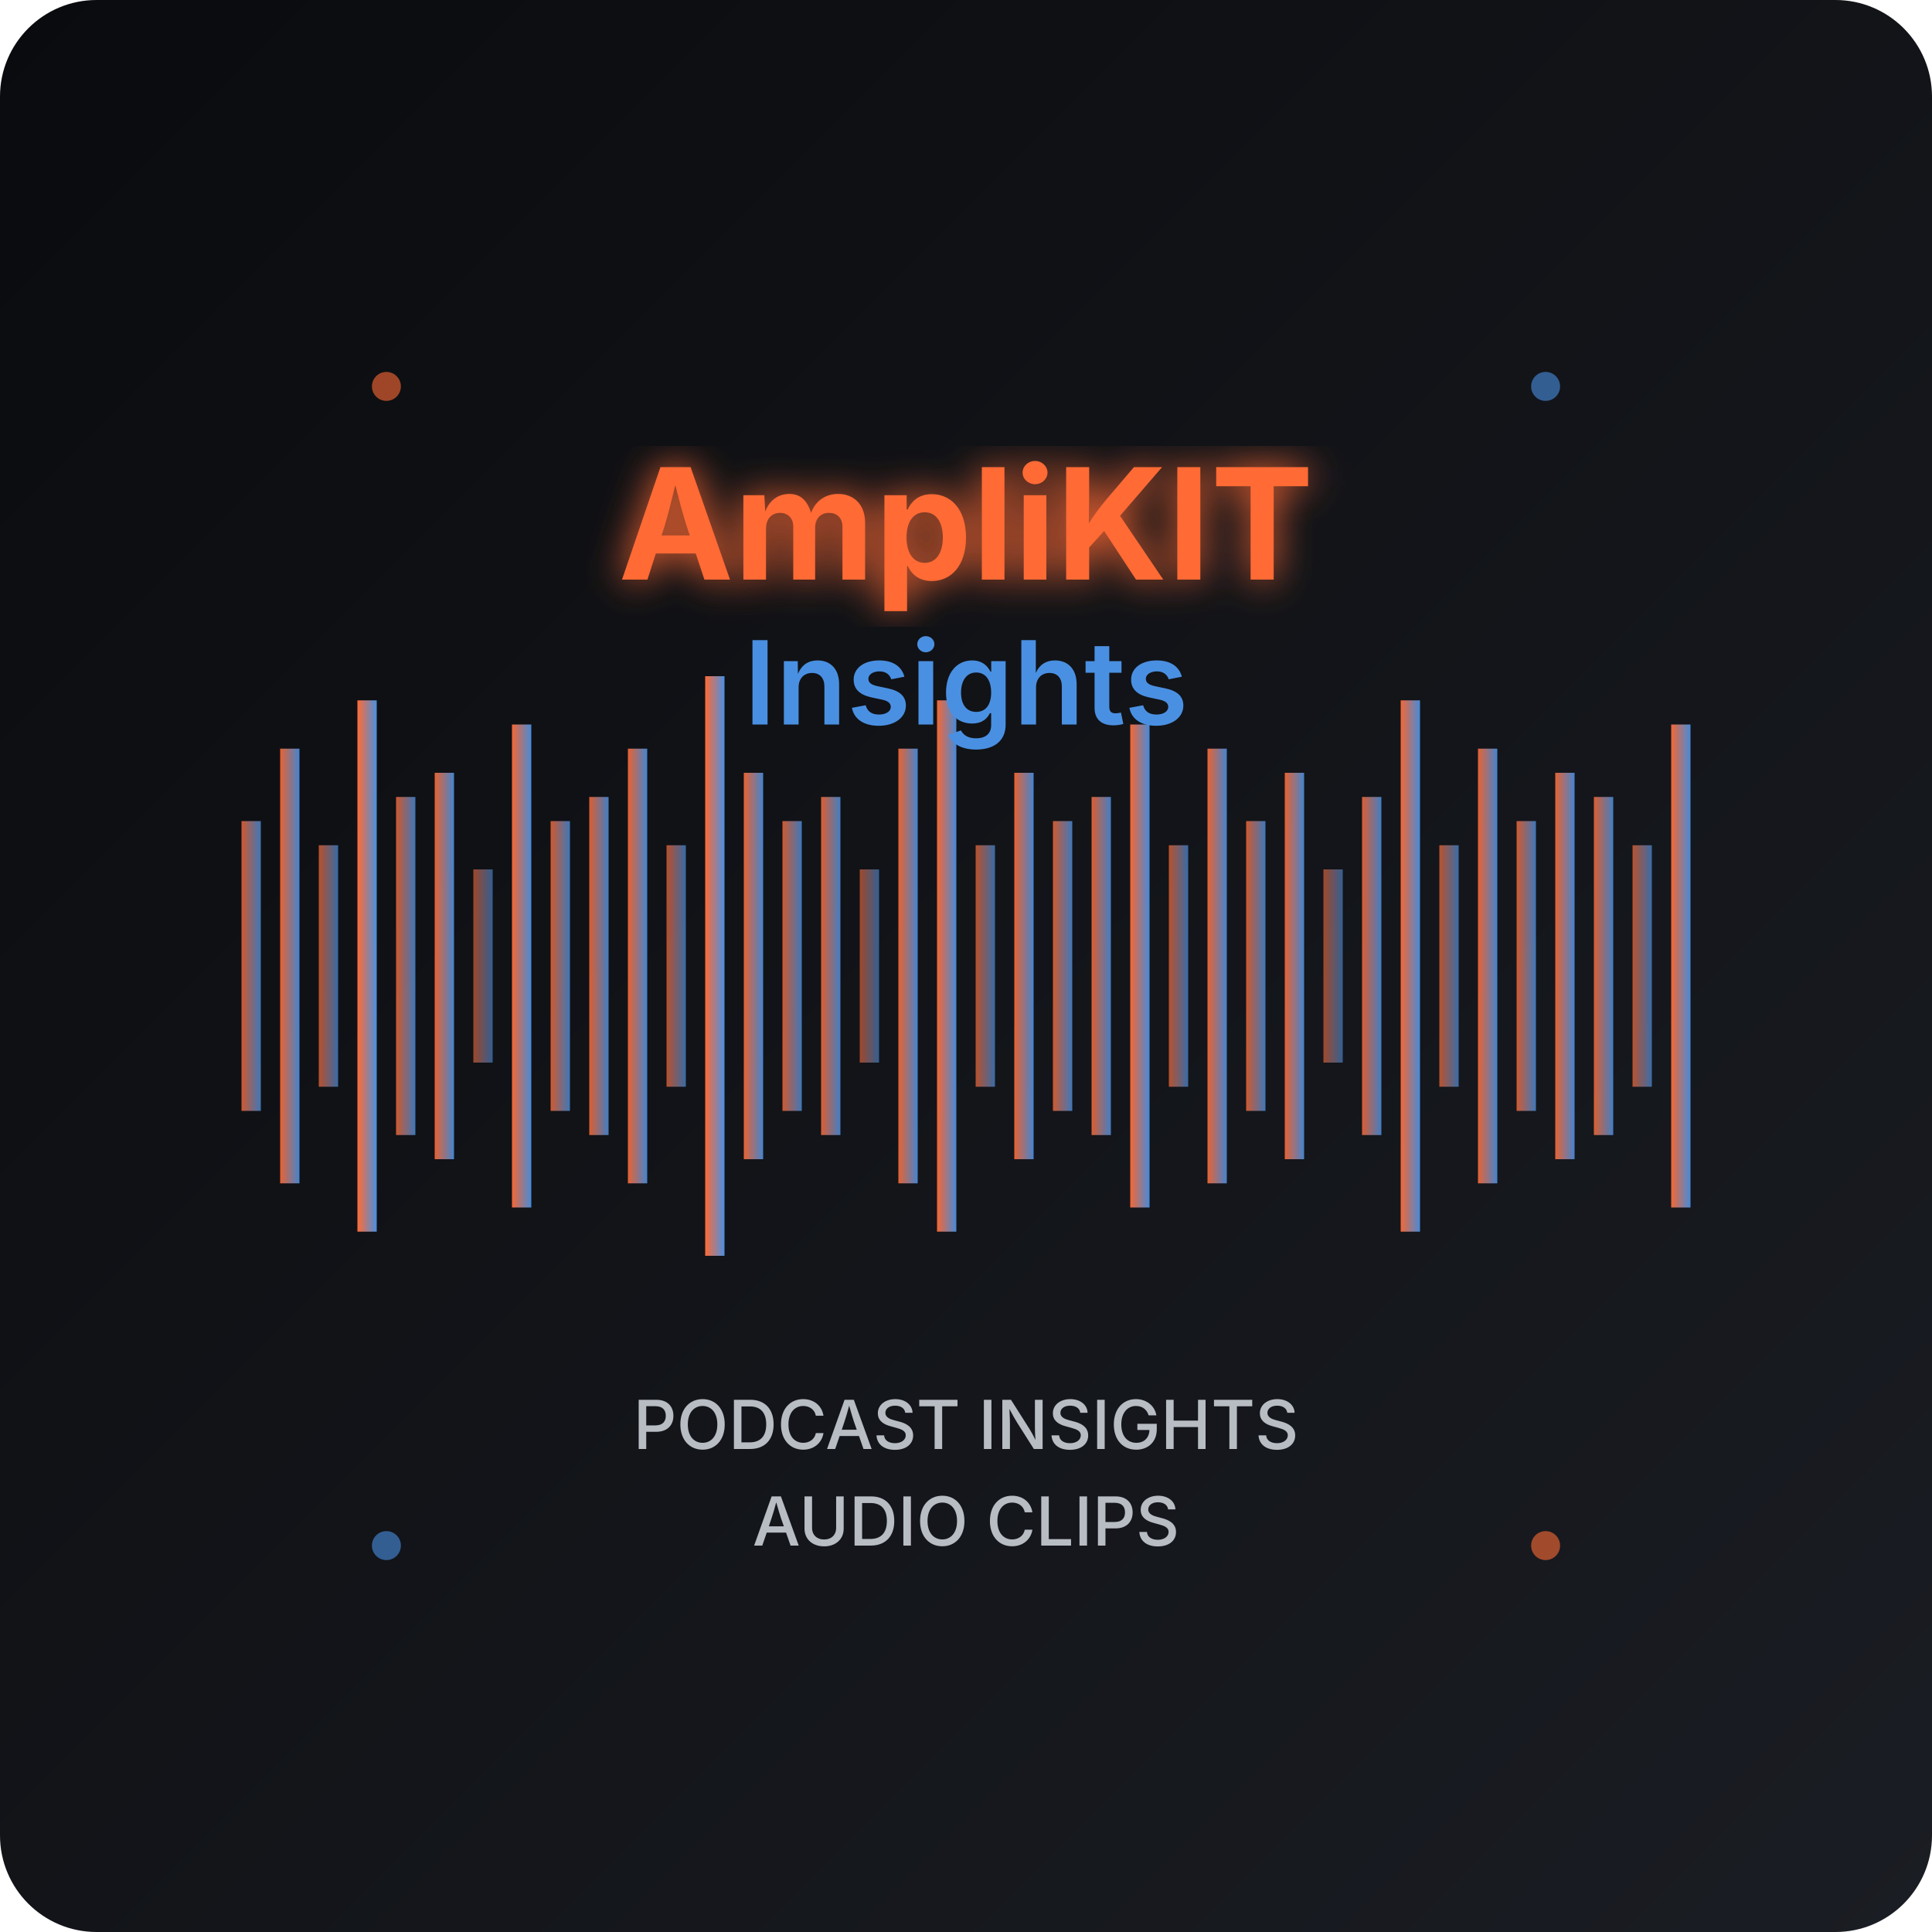
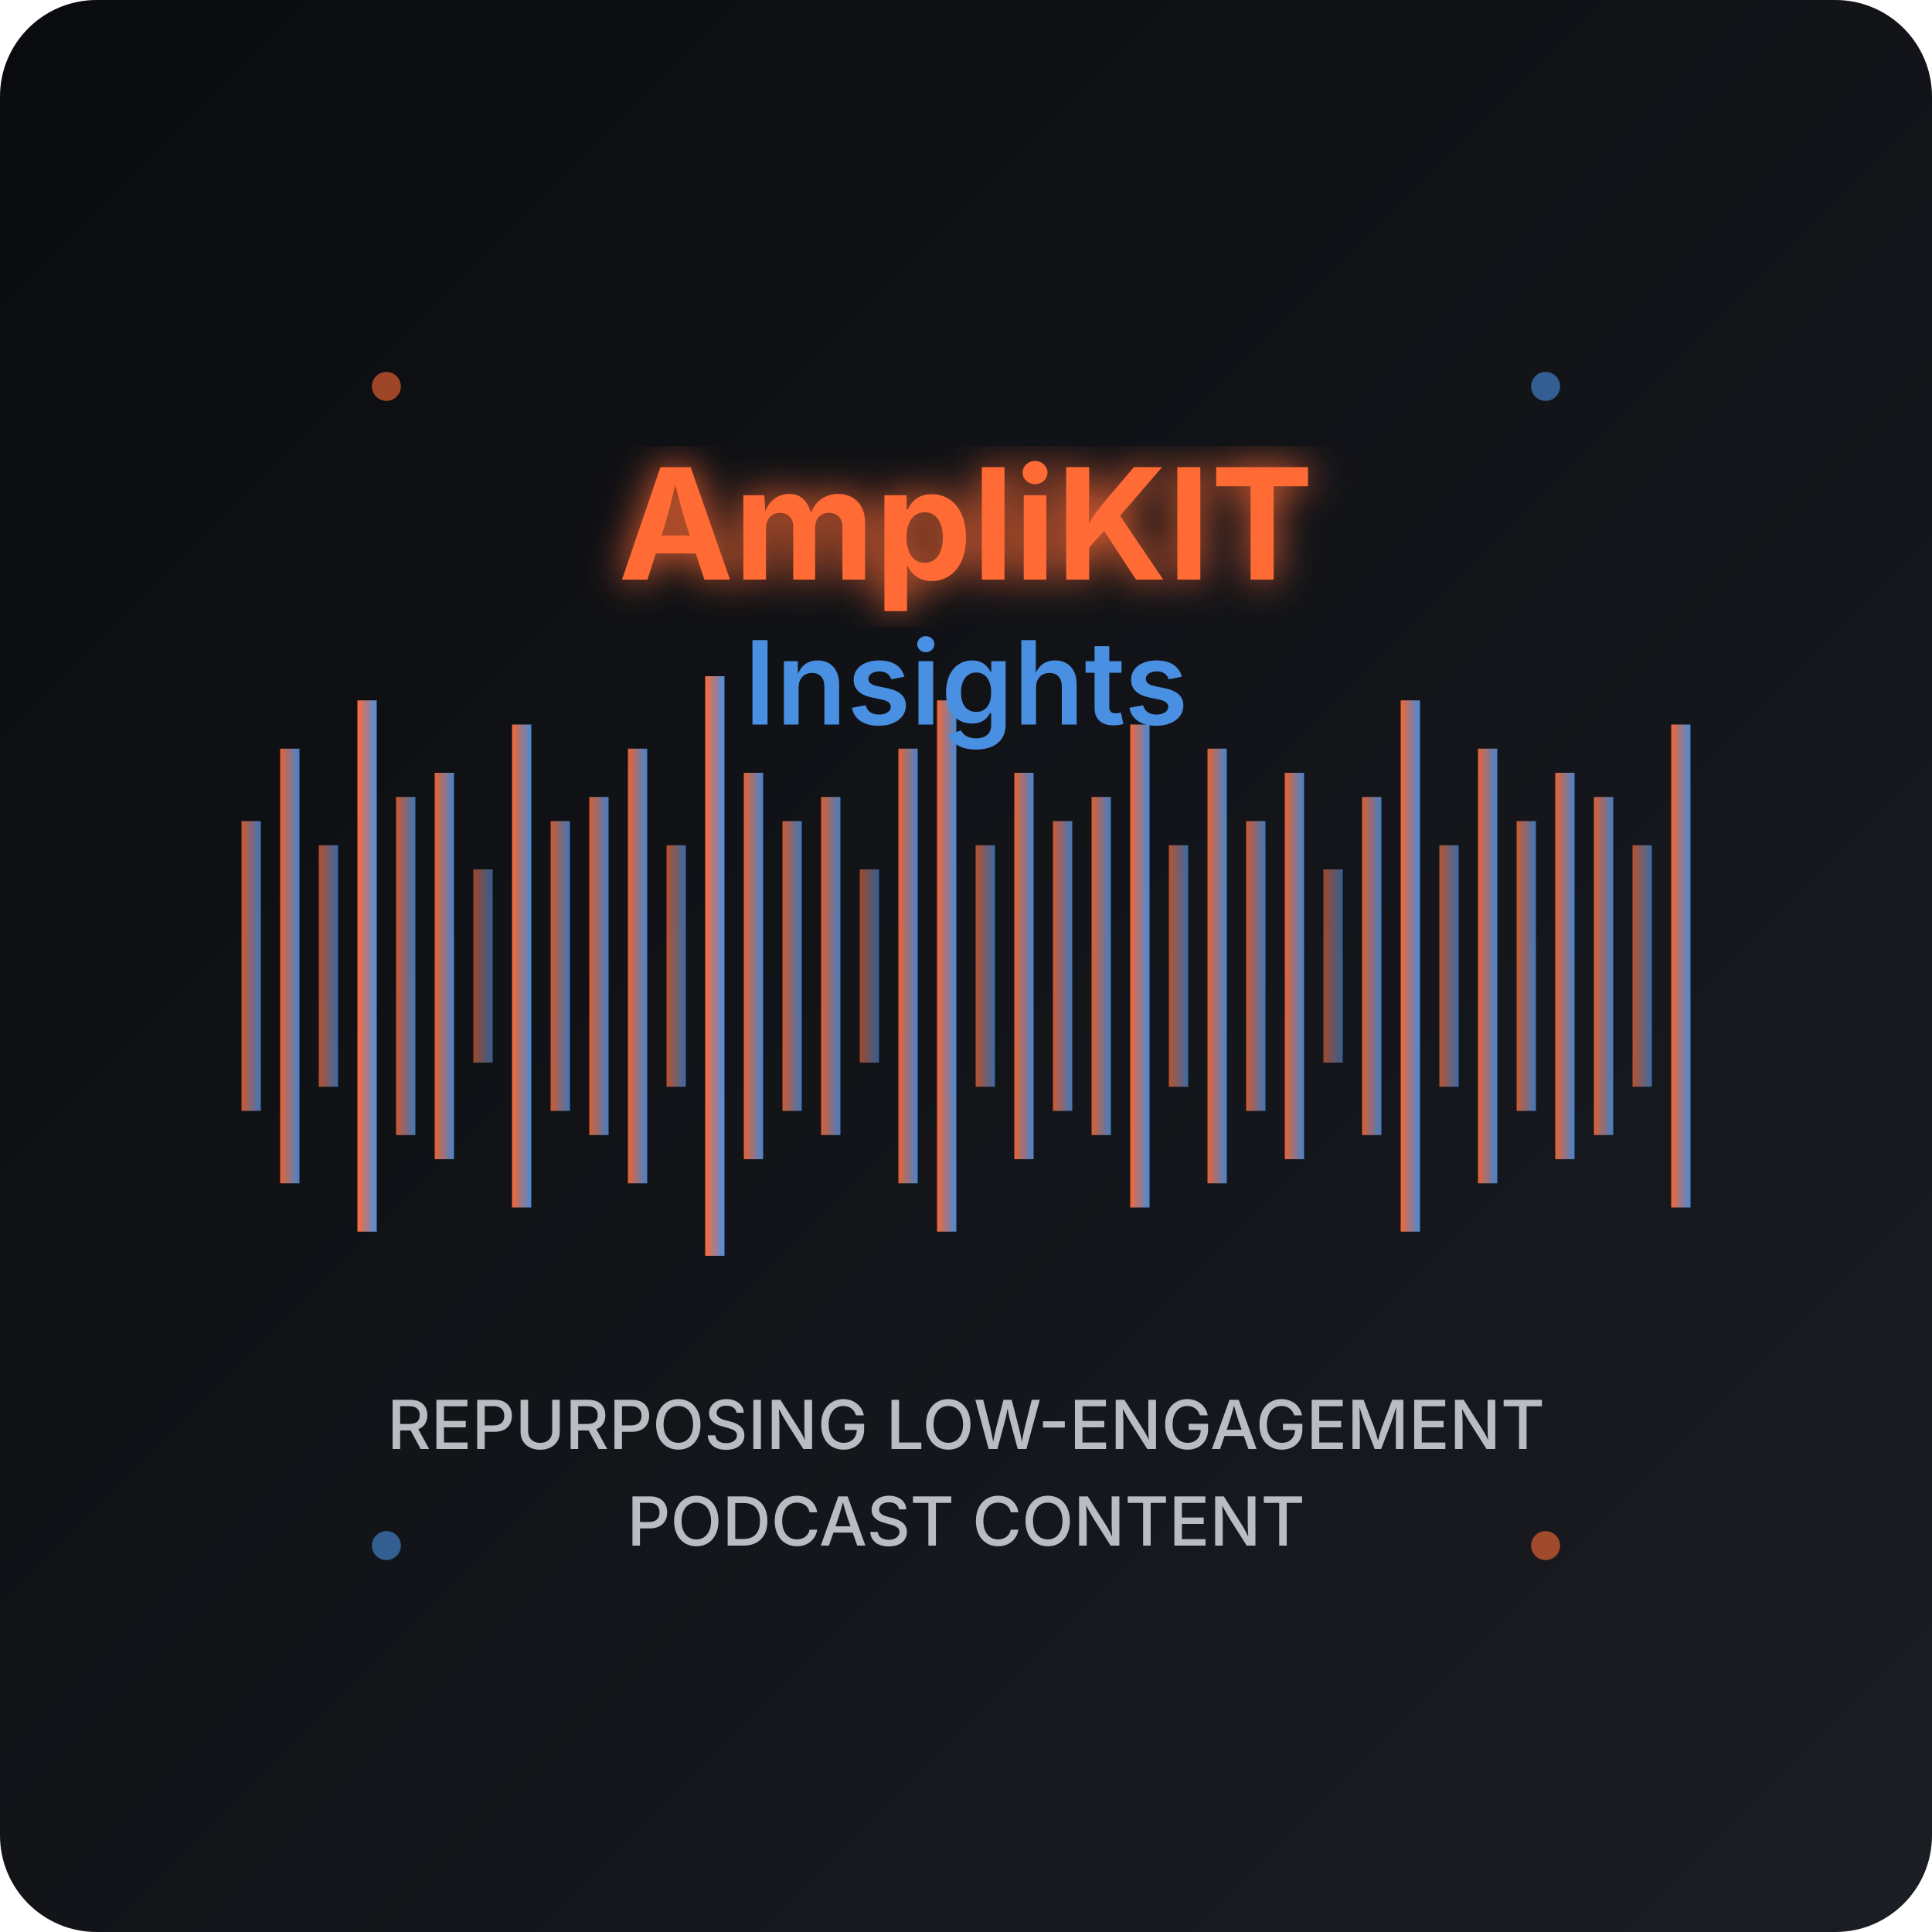
<svg xmlns="http://www.w3.org/2000/svg" width="400" height="400" viewBox="0 0 400 400">
  <defs>
    <linearGradient id="bgGradient" x1="0%" y1="0%" x2="100%" y2="100%">
      <stop offset="0%" style="stop-color:#0A0B0E;stop-opacity:1" />
      <stop offset="100%" style="stop-color:#1A1D23;stop-opacity:1" />
    </linearGradient>
    <linearGradient id="waveGradient" x1="0%" y1="0%" x2="100%" y2="0%">
      <stop offset="0%" style="stop-color:#FF6B35;stop-opacity:1" />
      <stop offset="100%" style="stop-color:#4A90E2;stop-opacity:1" />
    </linearGradient>
    <filter id="glow">
      <feGaussianBlur stdDeviation="4" result="coloredBlur" />
      <feMerge>
        <feMergeNode in="coloredBlur" />
        <feMergeNode in="SourceGraphic" />
      </feMerge>
    </filter>
  </defs>
  <rect width="400" height="400" fill="url(#bgGradient)" rx="20" />
  <g transform="translate(50, 200)">
    <rect x="0" y="-30" width="4" height="60" fill="url(#waveGradient)" opacity="0.8" />
    <rect x="8" y="-45" width="4" height="90" fill="url(#waveGradient)" opacity="0.9" />
    <rect x="16" y="-25" width="4" height="50" fill="url(#waveGradient)" opacity="0.7" />
    <rect x="24" y="-55" width="4" height="110" fill="url(#waveGradient)" opacity="1" />
    <rect x="32" y="-35" width="4" height="70" fill="url(#waveGradient)" opacity="0.8" />
    <rect x="40" y="-40" width="4" height="80" fill="url(#waveGradient)" opacity="0.9" />
    <rect x="48" y="-20" width="4" height="40" fill="url(#waveGradient)" opacity="0.6" />
    <rect x="56" y="-50" width="4" height="100" fill="url(#waveGradient)" opacity="0.95" />
    <rect x="64" y="-30" width="4" height="60" fill="url(#waveGradient)" opacity="0.8" />
    <rect x="72" y="-35" width="4" height="70" fill="url(#waveGradient)" opacity="0.85" />
    <rect x="80" y="-45" width="4" height="90" fill="url(#waveGradient)" opacity="0.9" />
    <rect x="88" y="-25" width="4" height="50" fill="url(#waveGradient)" opacity="0.7" />
    <rect x="96" y="-60" width="4" height="120" fill="url(#waveGradient)" opacity="1" />
    <rect x="104" y="-40" width="4" height="80" fill="url(#waveGradient)" opacity="0.9" />
    <rect x="112" y="-30" width="4" height="60" fill="url(#waveGradient)" opacity="0.8" />
    <rect x="120" y="-35" width="4" height="70" fill="url(#waveGradient)" opacity="0.85" />
    <rect x="128" y="-20" width="4" height="40" fill="url(#waveGradient)" opacity="0.6" />
    <rect x="136" y="-45" width="4" height="90" fill="url(#waveGradient)" opacity="0.9" />
    <rect x="144" y="-55" width="4" height="110" fill="url(#waveGradient)" opacity="0.95" />
    <rect x="152" y="-25" width="4" height="50" fill="url(#waveGradient)" opacity="0.7" />
    <rect x="160" y="-40" width="4" height="80" fill="url(#waveGradient)" opacity="0.9" />
    <rect x="168" y="-30" width="4" height="60" fill="url(#waveGradient)" opacity="0.8" />
    <rect x="176" y="-35" width="4" height="70" fill="url(#waveGradient)" opacity="0.85" />
    <rect x="184" y="-50" width="4" height="100" fill="url(#waveGradient)" opacity="0.95" />
    <rect x="192" y="-25" width="4" height="50" fill="url(#waveGradient)" opacity="0.7" />
    <rect x="200" y="-45" width="4" height="90" fill="url(#waveGradient)" opacity="0.9" />
    <rect x="208" y="-30" width="4" height="60" fill="url(#waveGradient)" opacity="0.8" />
    <rect x="216" y="-40" width="4" height="80" fill="url(#waveGradient)" opacity="0.9" />
    <rect x="224" y="-20" width="4" height="40" fill="url(#waveGradient)" opacity="0.6" />
    <rect x="232" y="-35" width="4" height="70" fill="url(#waveGradient)" opacity="0.85" />
    <rect x="240" y="-55" width="4" height="110" fill="url(#waveGradient)" opacity="0.95" />
    <rect x="248" y="-25" width="4" height="50" fill="url(#waveGradient)" opacity="0.7" />
    <rect x="256" y="-45" width="4" height="90" fill="url(#waveGradient)" opacity="0.9" />
    <rect x="264" y="-30" width="4" height="60" fill="url(#waveGradient)" opacity="0.8" />
    <rect x="272" y="-40" width="4" height="80" fill="url(#waveGradient)" opacity="0.9" />
    <rect x="280" y="-35" width="4" height="70" fill="url(#waveGradient)" opacity="0.85" />
    <rect x="288" y="-25" width="4" height="50" fill="url(#waveGradient)" opacity="0.7" />
    <rect x="296" y="-50" width="4" height="100" fill="url(#waveGradient)" opacity="0.95" />
  </g>
  <text x="200" y="120" text-anchor="middle" fill="#FF6B35" font-family="Inter, Arial, sans-serif" font-size="32" font-weight="700" filter="url(#glow)">AmpliKIT</text>
  <text x="200" y="150" text-anchor="middle" fill="#4A90E2" font-family="Inter, Arial, sans-serif" font-size="24" font-weight="600">Insights</text>
-   <text x="200" y="300" text-anchor="middle" fill="#B8BCC3" font-family="Inter, Arial, sans-serif" font-size="14" font-weight="500">PODCAST INSIGHTS</text>
-   <text x="200" y="320" text-anchor="middle" fill="#B8BCC3" font-family="Inter, Arial, sans-serif" font-size="14" font-weight="500">AUDIO CLIPS</text>
+   <text x="200" y="300" text-anchor="middle" fill="#B8BCC3" font-family="Inter, Arial, sans-serif" font-size="14" font-weight="500">REPURPOSING LOW-ENGAGEMENT</text>
+   <text x="200" y="320" text-anchor="middle" fill="#B8BCC3" font-family="Inter, Arial, sans-serif" font-size="14" font-weight="500">PODCAST CONTENT</text>
  <circle cx="80" cy="80" r="3" fill="#FF6B35" opacity="0.6" />
  <circle cx="320" cy="80" r="3" fill="#4A90E2" opacity="0.6" />
  <circle cx="80" cy="320" r="3" fill="#4A90E2" opacity="0.6" />
  <circle cx="320" cy="320" r="3" fill="#FF6B35" opacity="0.6" />
</svg>
